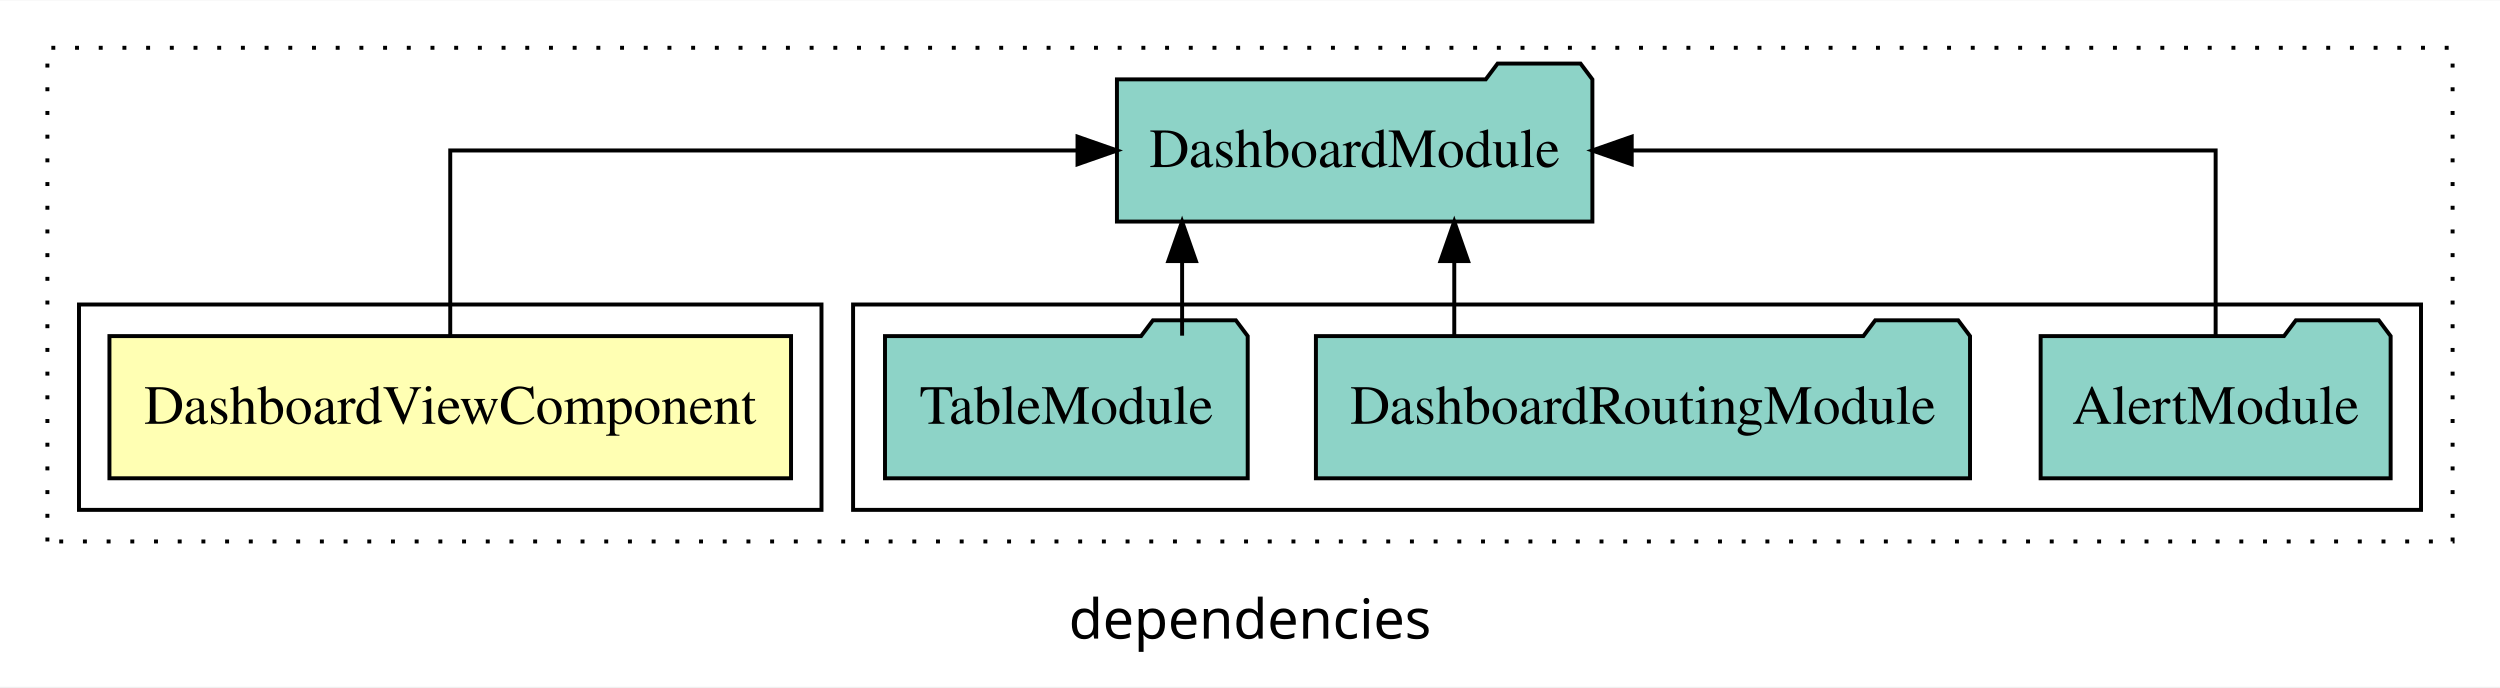
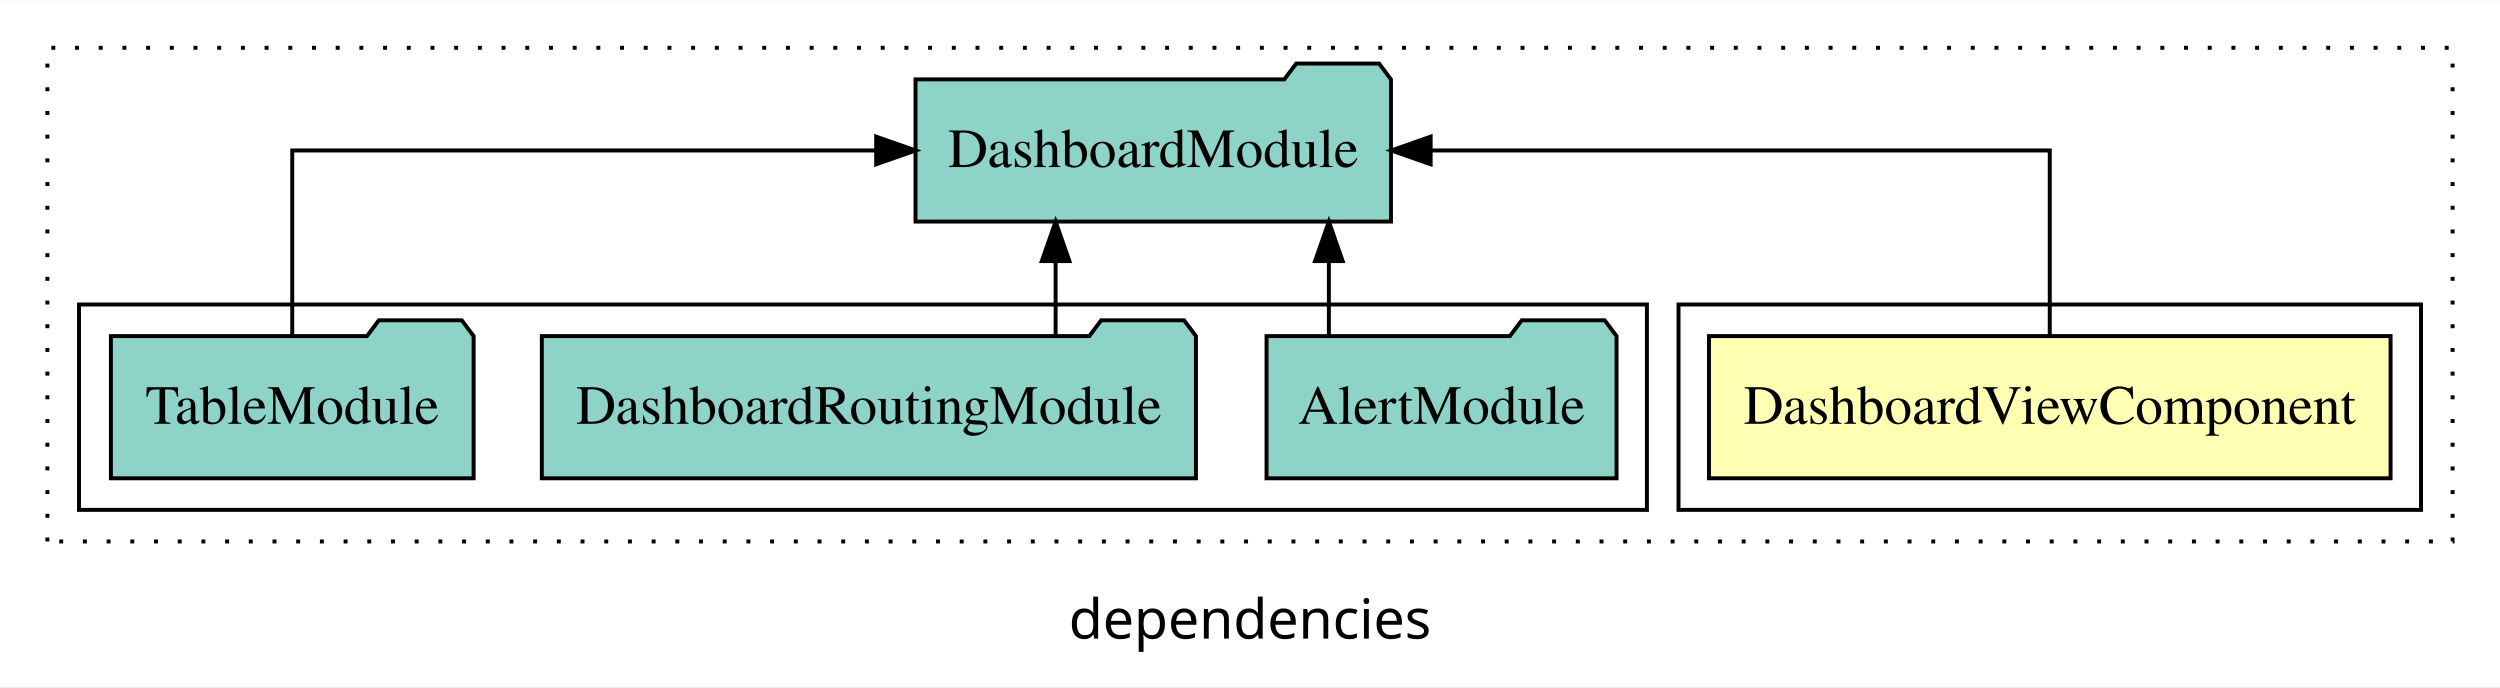
<svg xmlns="http://www.w3.org/2000/svg" width="633pt" height="174pt" viewBox="0.00 0.00 633.00 173.80">
  <g id="graph0" class="graph" transform="scale(1 1) rotate(0) translate(4 169.8)">
    <polygon fill="white" stroke="transparent" points="-4,4 -4,-169.8 629,-169.8 629,4 -4,4" />
    <text text-anchor="middle" x="312.5" y="-8.2" font-family="sans-serif" font-size="14.00">dependencies</text>
    <g id="clust1" class="cluster">
      <polygon fill="none" stroke="black" stroke-dasharray="1,5" points="8,-32.8 8,-157.8 617,-157.8 617,-32.8 8,-32.8" />
    </g>
+     <g id="clust2" class="cluster">
+       <polygon fill="none" stroke="black" points="421,-40.8 421,-92.8 609,-92.8 609,-40.8 421,-40.8" />
+     </g>
    <g id="clust4" class="cluster">
-       <polygon fill="none" stroke="black" points="212,-40.8 212,-92.8 609,-92.8 609,-40.8 212,-40.8" />
-     </g>
-     <g id="clust2" class="cluster">
-       <polygon fill="none" stroke="black" points="16,-40.8 16,-92.8 204,-92.8 204,-40.8 16,-40.8" />
+       <polygon fill="none" stroke="black" points="16,-40.8 16,-92.8 413,-92.8 413,-40.8 16,-40.8" />
    </g>
    <g id="node1" class="node">
-       <polygon fill="#ffffb3" stroke="black" points="196.29,-84.8 23.71,-84.8 23.71,-48.8 196.29,-48.8 196.29,-84.8" />
-       <text text-anchor="middle" x="110" y="-62.6" font-family="Times,serif" font-size="14.00">DashboardViewComponent</text>
+       <polygon fill="#ffffb3" stroke="black" points="601.29,-84.8 428.71,-84.8 428.71,-48.8 601.29,-48.8 601.29,-84.8" />
+       <text text-anchor="middle" x="515" y="-62.6" font-family="Times,serif" font-size="14.00">DashboardViewComponent</text>
    </g>
    <g id="node2" class="node">
-       <polygon fill="#8dd3c7" stroke="black" points="399.19,-149.8 396.19,-153.8 375.19,-153.8 372.19,-149.8 278.81,-149.8 278.81,-113.8 399.19,-113.8 399.19,-149.8" />
-       <text text-anchor="middle" x="339" y="-127.6" font-family="Times,serif" font-size="14.00">DashboardModule</text>
+       <polygon fill="#8dd3c7" stroke="black" points="348.19,-149.8 345.19,-153.8 324.19,-153.8 321.19,-149.8 227.81,-149.8 227.81,-113.8 348.19,-113.8 348.19,-149.8" />
+       <text text-anchor="middle" x="288" y="-127.6" font-family="Times,serif" font-size="14.00">DashboardModule</text>
    </g>
    <g id="edge1" class="edge">
-       <path fill="none" stroke="black" d="M110,-84.91C110,-104.14 110,-131.8 110,-131.8 110,-131.8 268.83,-131.8 268.83,-131.8" />
-       <polygon fill="black" stroke="black" points="268.83,-135.3 278.83,-131.8 268.83,-128.3 268.83,-135.3" />
+       <path fill="none" stroke="black" d="M515,-84.91C515,-104.14 515,-131.8 515,-131.8 515,-131.8 358.24,-131.8 358.24,-131.8" />
+       <polygon fill="black" stroke="black" points="358.24,-128.3 348.24,-131.8 358.24,-135.3 358.24,-128.3" />
    </g>
    <g id="node3" class="node">
-       <polygon fill="#8dd3c7" stroke="black" points="601.31,-84.8 598.31,-88.8 577.31,-88.8 574.31,-84.8 512.69,-84.8 512.69,-48.8 601.31,-48.8 601.31,-84.8" />
-       <text text-anchor="middle" x="557" y="-62.6" font-family="Times,serif" font-size="14.00">AlertModule</text>
+       <polygon fill="#8dd3c7" stroke="black" points="405.31,-84.8 402.31,-88.8 381.31,-88.8 378.31,-84.8 316.69,-84.8 316.69,-48.8 405.31,-48.8 405.31,-84.8" />
+       <text text-anchor="middle" x="361" y="-62.6" font-family="Times,serif" font-size="14.00">AlertModule</text>
    </g>
    <g id="edge2" class="edge">
-       <path fill="none" stroke="black" d="M557,-84.91C557,-104.14 557,-131.8 557,-131.8 557,-131.8 409.15,-131.8 409.15,-131.8" />
-       <polygon fill="black" stroke="black" points="409.15,-128.3 399.15,-131.8 409.15,-135.3 409.15,-128.3" />
+       <path fill="none" stroke="black" d="M332.47,-84.91C332.47,-84.91 332.47,-103.79 332.47,-103.79" />
+       <polygon fill="black" stroke="black" points="328.97,-103.79 332.47,-113.79 335.97,-103.79 328.97,-103.79" />
    </g>
    <g id="node4" class="node">
-       <polygon fill="#8dd3c7" stroke="black" points="494.81,-84.8 491.81,-88.8 470.81,-88.8 467.81,-84.8 329.19,-84.8 329.19,-48.8 494.81,-48.8 494.81,-84.8" />
-       <text text-anchor="middle" x="412" y="-62.6" font-family="Times,serif" font-size="14.00">DashboardRoutingModule</text>
+       <polygon fill="#8dd3c7" stroke="black" points="298.81,-84.8 295.81,-88.8 274.81,-88.8 271.81,-84.8 133.19,-84.8 133.19,-48.8 298.81,-48.8 298.81,-84.8" />
+       <text text-anchor="middle" x="216" y="-62.6" font-family="Times,serif" font-size="14.00">DashboardRoutingModule</text>
    </g>
    <g id="edge3" class="edge">
-       <path fill="none" stroke="black" d="M364.22,-84.91C364.22,-84.91 364.22,-103.79 364.22,-103.79" />
-       <polygon fill="black" stroke="black" points="360.72,-103.79 364.22,-113.79 367.72,-103.79 360.72,-103.79" />
+       <path fill="none" stroke="black" d="M263.28,-84.91C263.28,-84.91 263.28,-103.79 263.28,-103.79" />
+       <polygon fill="black" stroke="black" points="259.78,-103.79 263.28,-113.79 266.78,-103.79 259.78,-103.79" />
    </g>
    <g id="node5" class="node">
-       <polygon fill="#8dd3c7" stroke="black" points="311.92,-84.8 308.92,-88.8 287.92,-88.8 284.92,-84.8 220.08,-84.8 220.08,-48.8 311.92,-48.8 311.92,-84.8" />
-       <text text-anchor="middle" x="266" y="-62.6" font-family="Times,serif" font-size="14.00">TableModule</text>
+       <polygon fill="#8dd3c7" stroke="black" points="115.92,-84.8 112.92,-88.8 91.92,-88.8 88.92,-84.8 24.08,-84.8 24.08,-48.8 115.92,-48.8 115.92,-84.8" />
+       <text text-anchor="middle" x="70" y="-62.6" font-family="Times,serif" font-size="14.00">TableModule</text>
    </g>
    <g id="edge4" class="edge">
-       <path fill="none" stroke="black" d="M295.31,-84.91C295.31,-84.91 295.31,-103.79 295.31,-103.79" />
-       <polygon fill="black" stroke="black" points="291.81,-103.79 295.31,-113.79 298.81,-103.79 291.81,-103.79" />
+       <path fill="none" stroke="black" d="M70,-84.91C70,-104.14 70,-131.8 70,-131.8 70,-131.8 217.85,-131.8 217.85,-131.8" />
+       <polygon fill="black" stroke="black" points="217.85,-135.3 227.85,-131.8 217.85,-128.3 217.85,-135.3" />
    </g>
  </g>
</svg>
